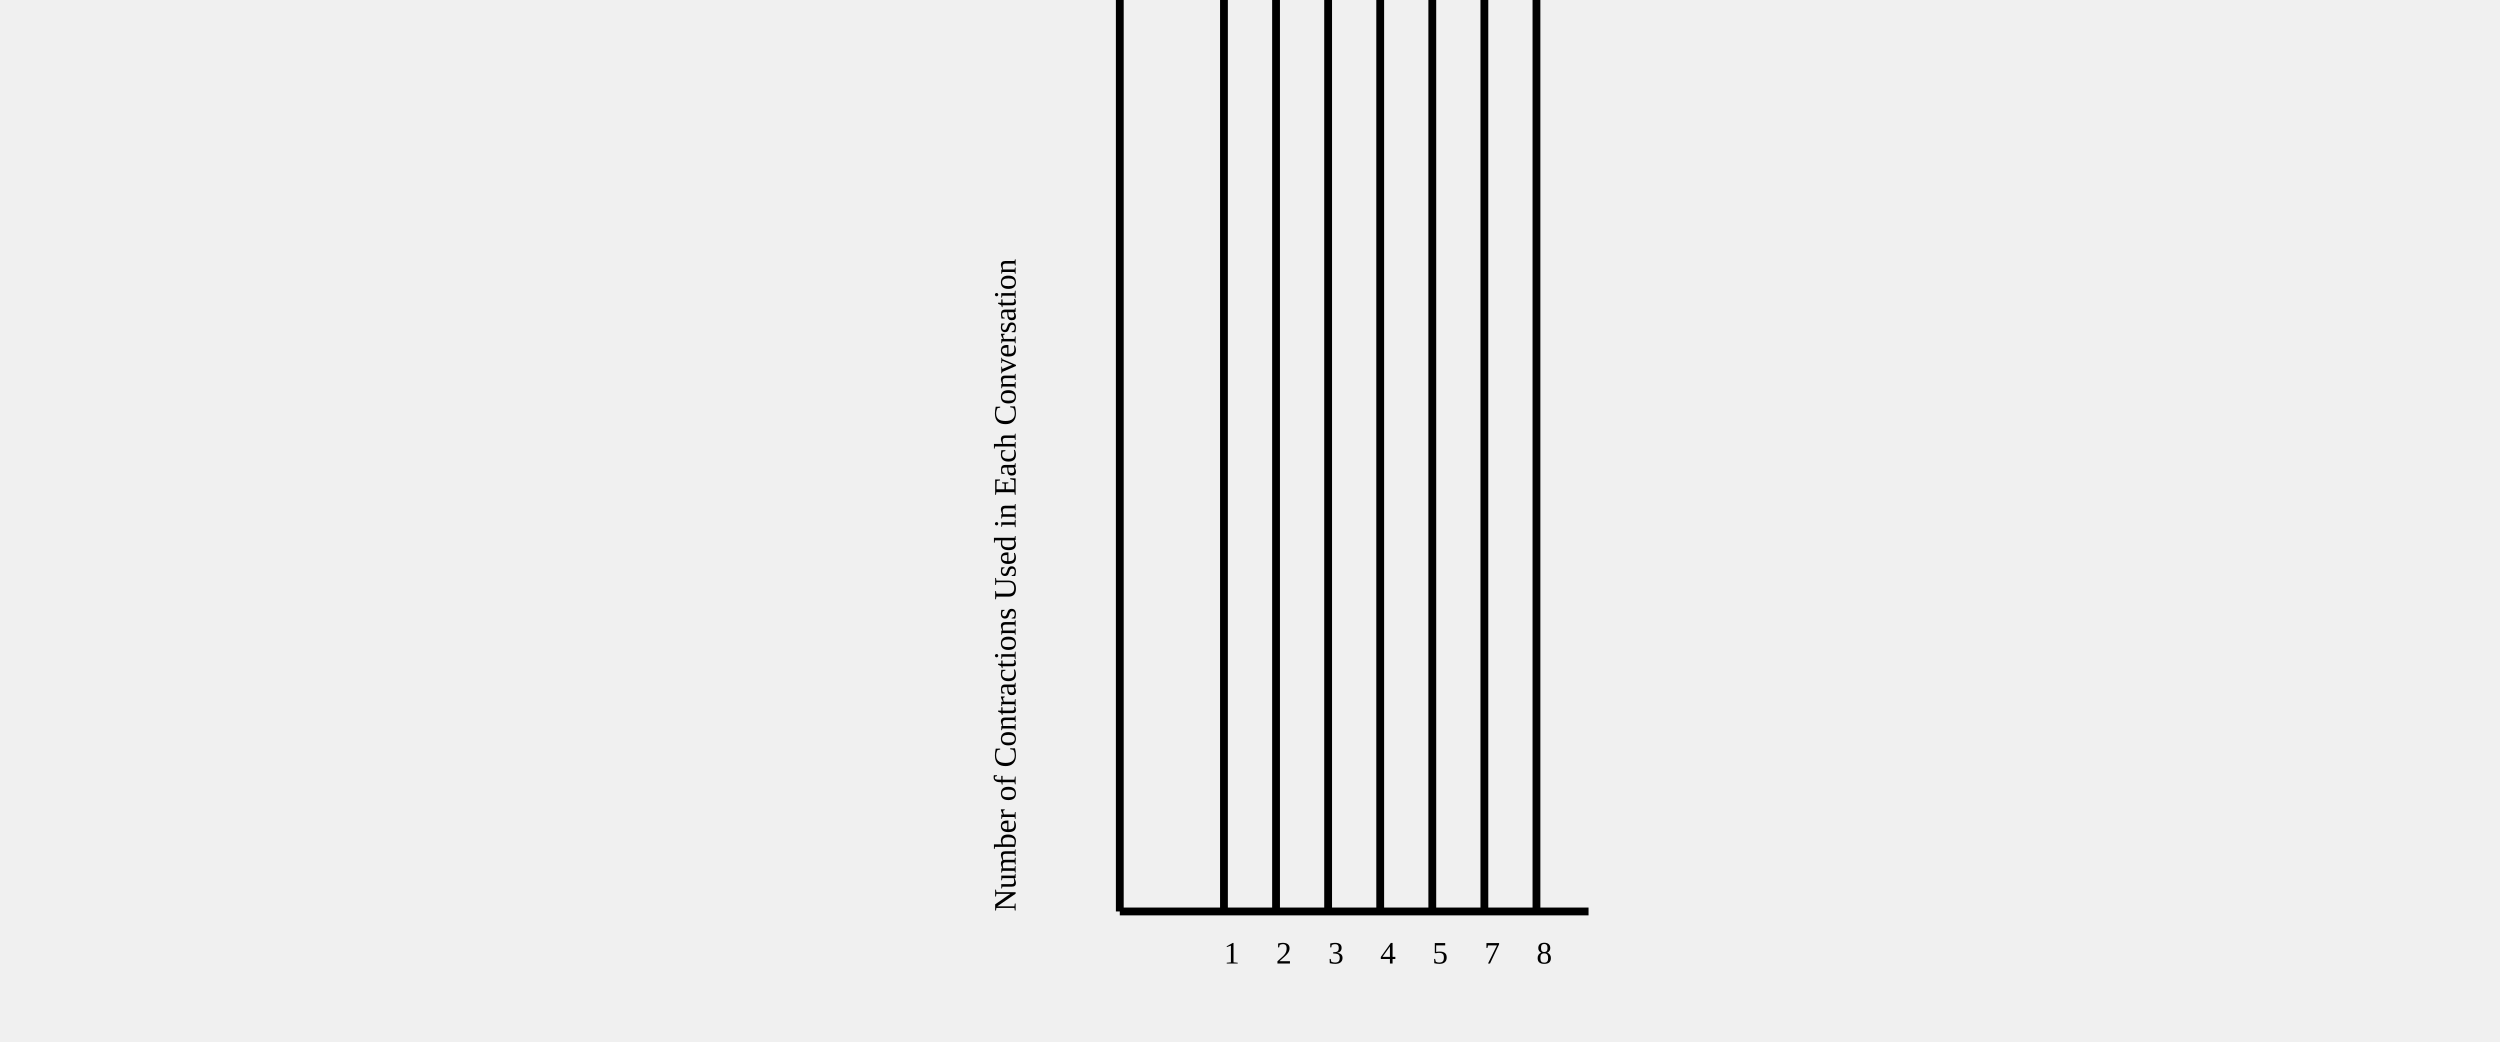
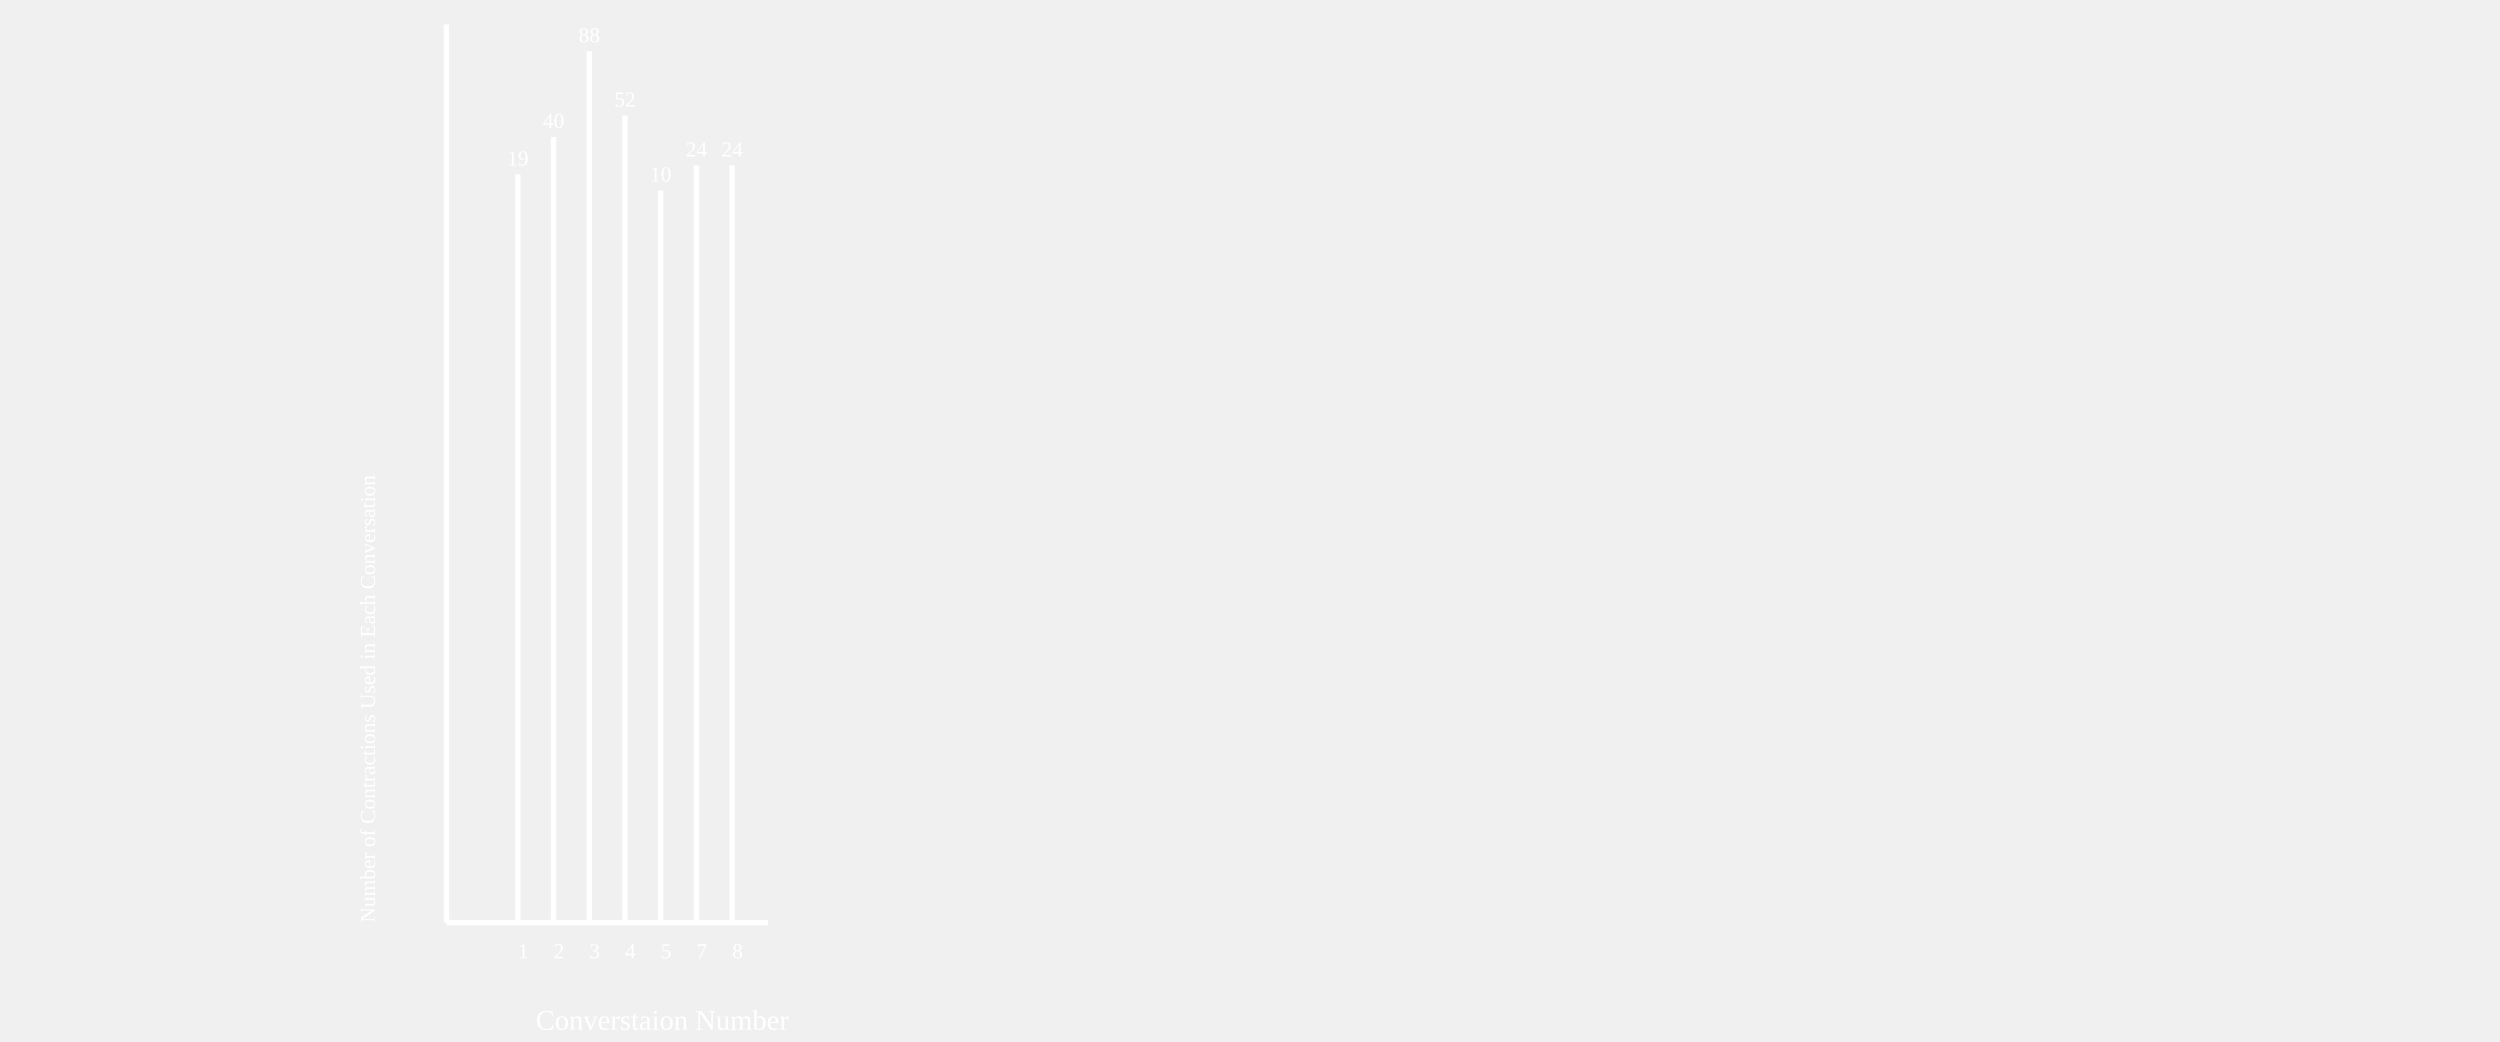
- <svg xmlns="http://www.w3.org/2000/svg" width="600" height="250" viewBox="-250 50 600 400">
+ <svg xmlns="http://www.w3.org/2000/svg" width="600" height="250" viewBox="-250 50 1400 250">
  <g>
-     <line x1="0" y1="-103" x2="0" y2="400" stroke="black" stroke-width="3" />
-     <line x1="0" y1="400" x2="180" y2="400" stroke="black" stroke-width="3" />
-     <text x="40" y="420">1</text>
-     <line x1="40" y1="400" x2="40" y2="-19" stroke="black" stroke-width="3" />
-     <text x="40" y="-24" text-anchor="middle" class="value">19</text>
-     <text x="60" y="420">2</text>
-     <line x1="60" y1="400" x2="60" y2="-40" stroke="black" stroke-width="3" />
-     <text x="60" y="-45" text-anchor="middle" class="value">40</text>
-     <text x="80" y="420">3</text>
-     <line x1="80" y1="400" x2="80" y2="-88" stroke="black" stroke-width="3" />
-     <text x="80" y="-93" text-anchor="middle" class="value">88</text>
-     <text x="100" y="420">4</text>
-     <line x1="100" y1="400" x2="100" y2="-52" stroke="black" stroke-width="3" />
-     <text x="100" y="-57" text-anchor="middle" class="value">52</text>
-     <text x="120" y="420">5</text>
-     <line x1="120" y1="400" x2="120" y2="-10" stroke="black" stroke-width="3" />
-     <text x="120" y="-15" text-anchor="middle" class="value">10</text>
-     <text x="140" y="420">7</text>
-     <line x1="140" y1="400" x2="140" y2="-24" stroke="black" stroke-width="3" />
-     <text x="140" y="-29" text-anchor="middle" class="value">24</text>
-     <text x="160" y="420">8</text>
-     <line x1="160" y1="400" x2="160" y2="-24" stroke="black" stroke-width="3" />
-     <text x="160" y="-29" text-anchor="middle" class="value">24</text>
-     <text x="50" y="460" class="label">Converstaion Number</text>
-     <text x="-40" y="400" transform="rotate(270 -40,400)" class="label">Number of Contractions Used in Each Conversation</text>
+     <line x1="0" y1="-103" x2="0" y2="400" stroke="white" stroke-width="3" />
+     <line x1="0" y1="400" x2="180" y2="400" stroke="white" stroke-width="3" />
+     <text x="40" y="420" fill="white">1</text>
+     <line x1="40" y1="400" x2="40" y2="-19" stroke="white" stroke-width="3" />
+     <text x="40" y="-24" text-anchor="middle" class="value" fill="white">19</text>
+     <text x="60" y="420" fill="white">2</text>
+     <line x1="60" y1="400" x2="60" y2="-40" stroke="white" stroke-width="3" />
+     <text x="60" y="-45" text-anchor="middle" class="value" fill="white">40</text>
+     <text x="80" y="420" fill="white">3</text>
+     <line x1="80" y1="400" x2="80" y2="-88" stroke="white" stroke-width="3" />
+     <text x="80" y="-93" text-anchor="middle" class="value" fill="white">88</text>
+     <text x="100" y="420" fill="white">4</text>
+     <line x1="100" y1="400" x2="100" y2="-52" stroke="white" stroke-width="3" />
+     <text x="100" y="-57" text-anchor="middle" class="value" fill="white">52</text>
+     <text x="120" y="420" fill="white">5</text>
+     <line x1="120" y1="400" x2="120" y2="-10" stroke="white" stroke-width="3" />
+     <text x="120" y="-15" text-anchor="middle" class="value" fill="white">10</text>
+     <text x="140" y="420" fill="white">7</text>
+     <line x1="140" y1="400" x2="140" y2="-24" stroke="white" stroke-width="3" />
+     <text x="140" y="-29" text-anchor="middle" class="value" fill="white">24</text>
+     <text x="160" y="420" fill="white">8</text>
+     <line x1="160" y1="400" x2="160" y2="-24" stroke="white" stroke-width="3" />
+     <text x="160" y="-29" text-anchor="middle" class="value" fill="white">24</text>
+     <text x="50" y="460" class="label" fill="white" font-size="16px">Converstaion Number</text>
+     <text x="-40" y="400" transform="rotate(270 -40,400)" class="label" fill="white">Number of Contractions Used in Each Conversation</text>
  </g>
</svg>
